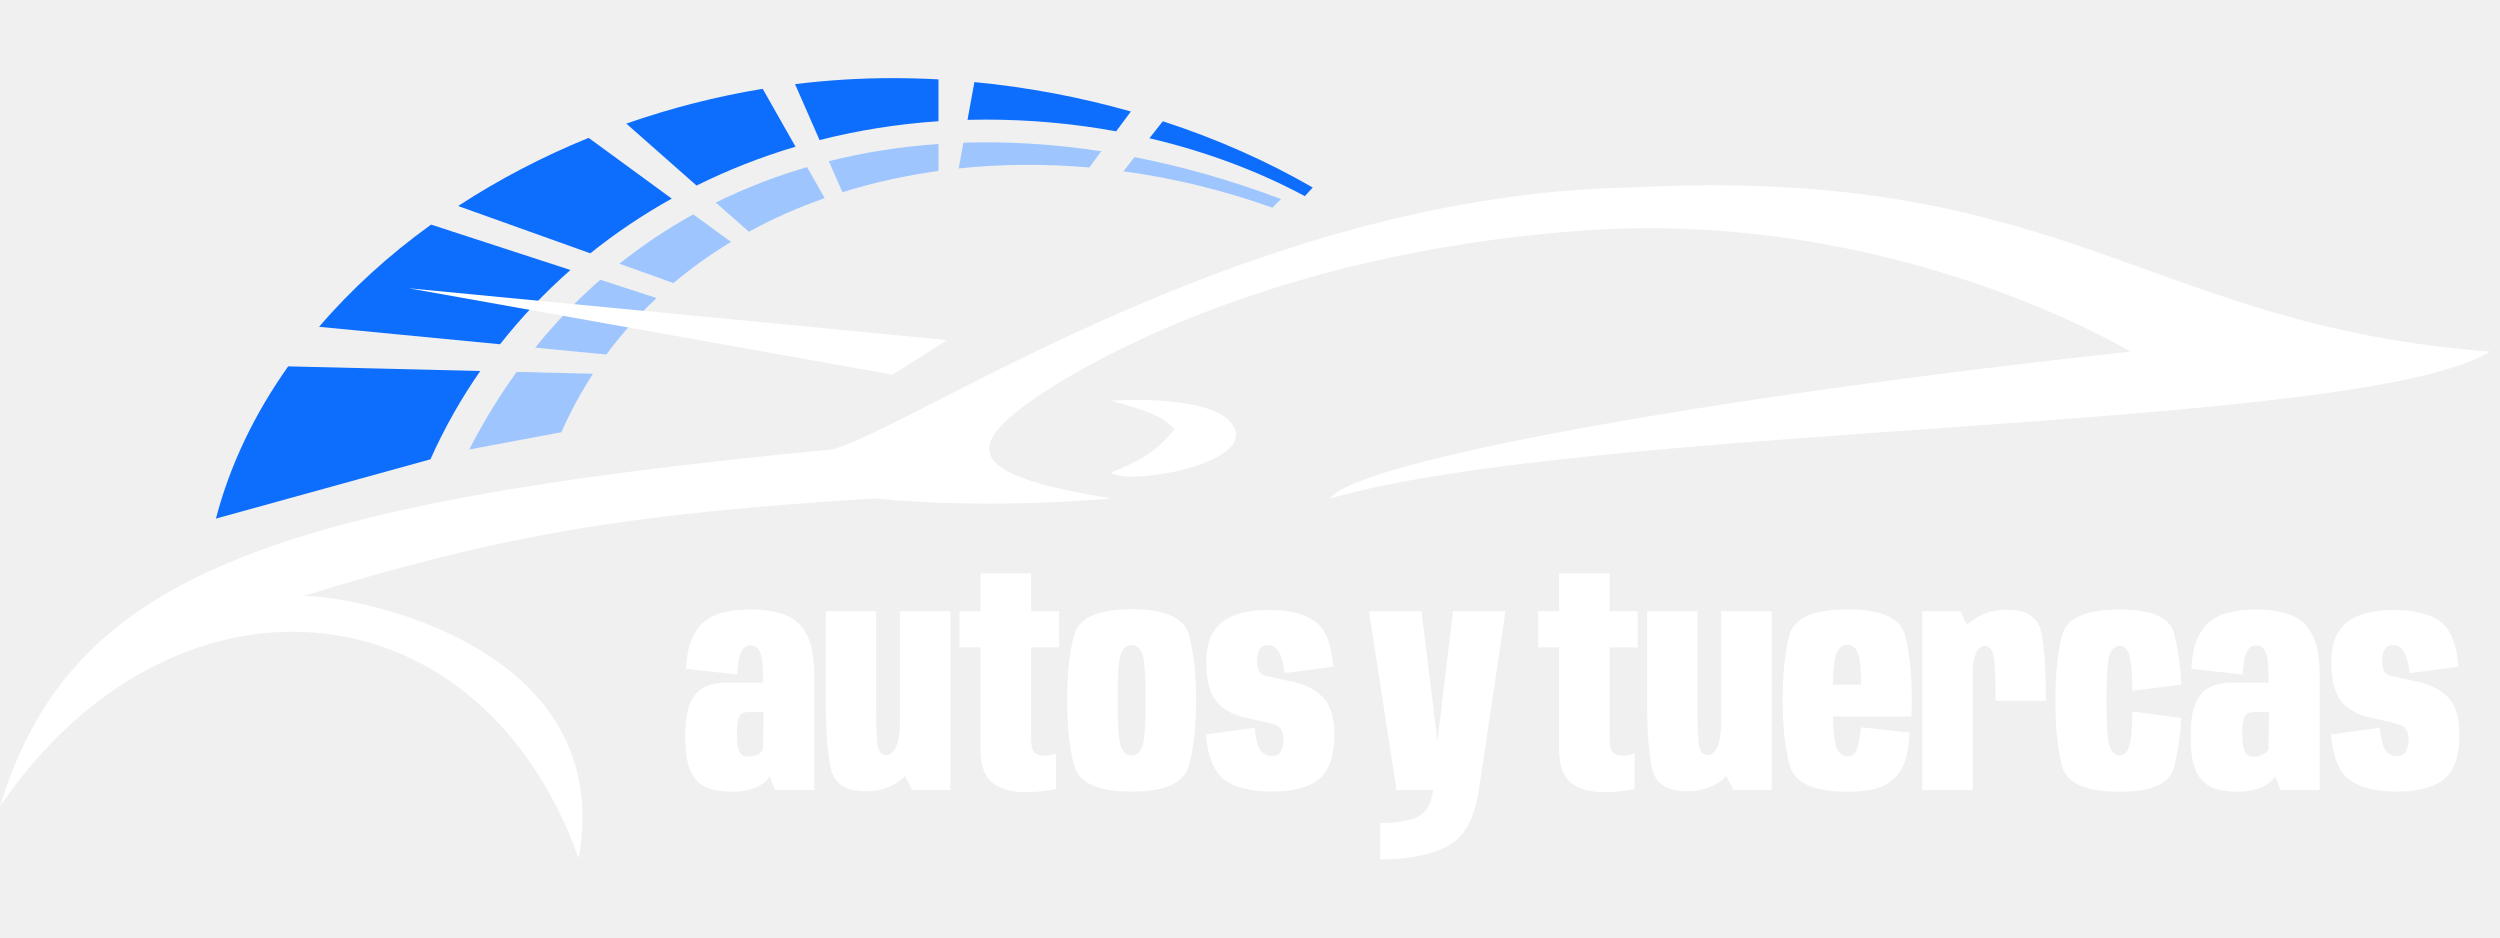
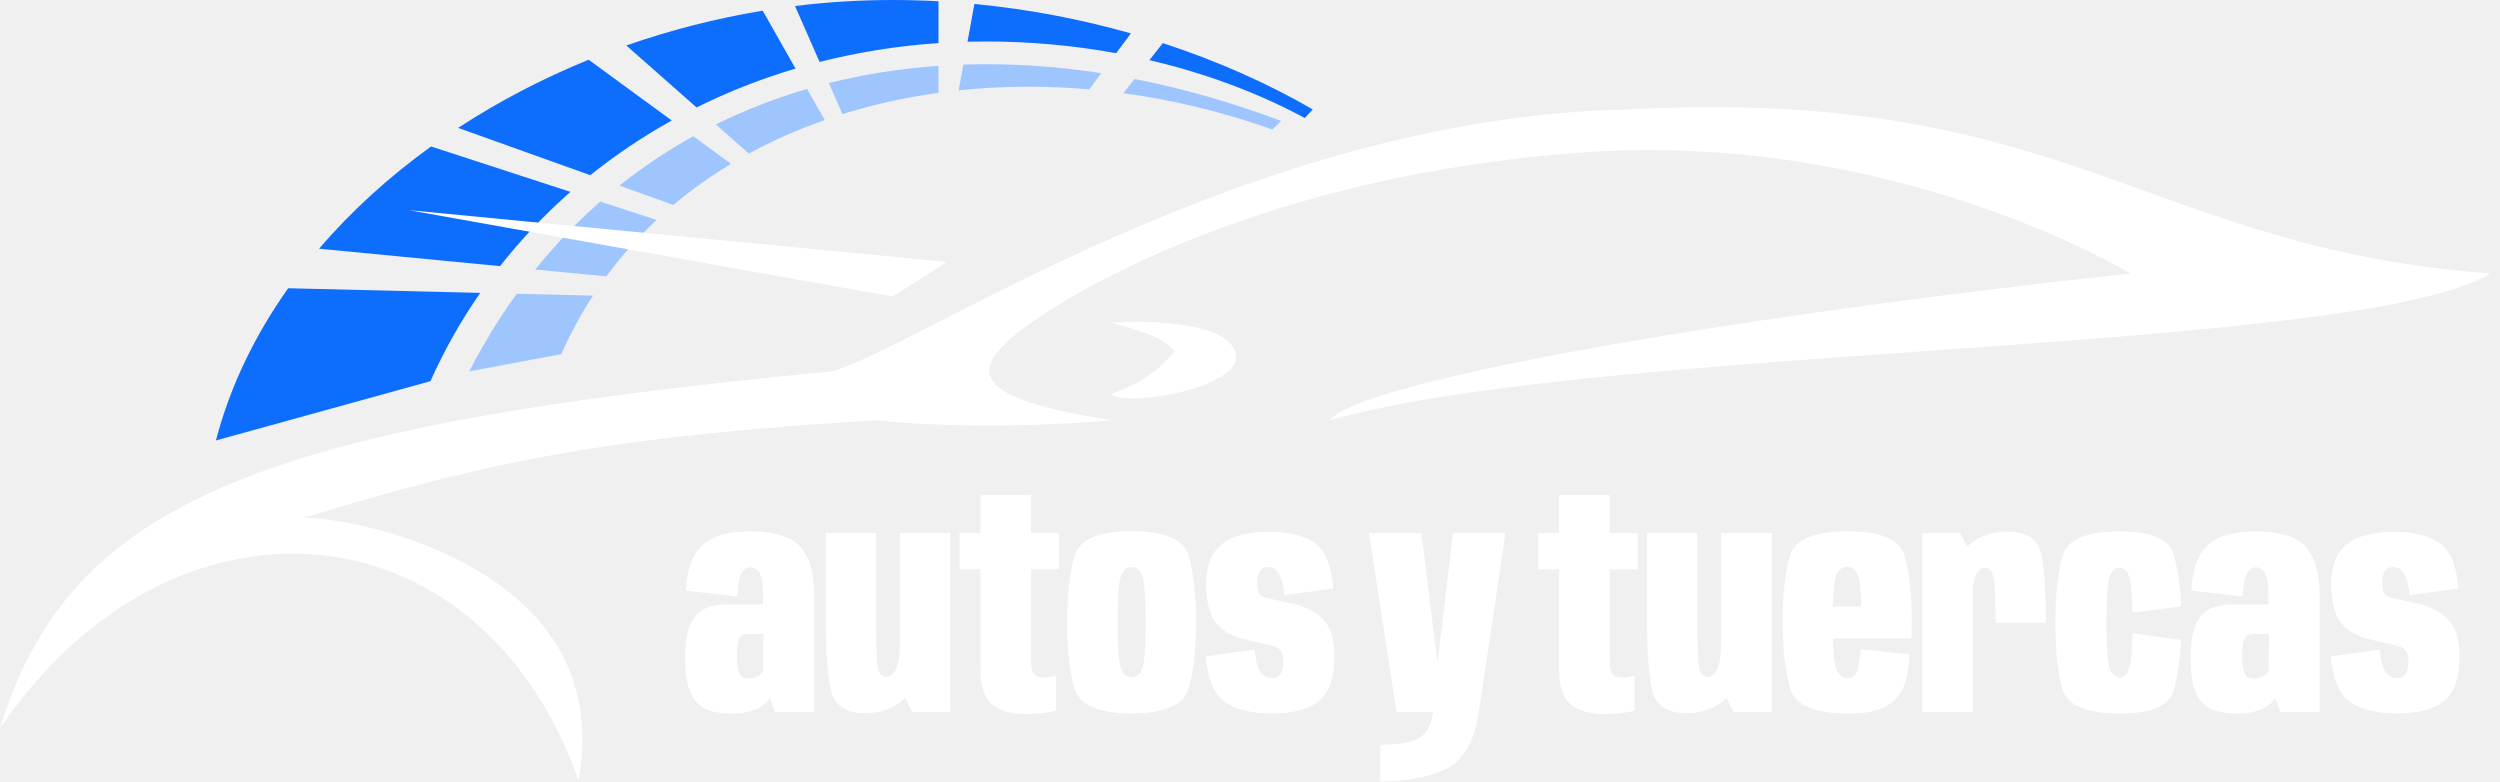
- <svg xmlns="http://www.w3.org/2000/svg" width="128" height="48" viewBox="0 0 128 40" fill="none">
+ <svg xmlns="http://www.w3.org/2000/svg" viewBox="0 0 128 40" fill="none">
  <path fill-rule="evenodd" clip-rule="evenodd" d="M43.134 5.843C44.713 5.349 46.359 4.985 48.05 4.751V3.371C46.121 3.505 44.245 3.8 42.437 4.254L43.134 5.843ZM35.496 6.975C34.171 7.709 32.908 8.552 31.715 9.503L34.48 10.493C35.401 9.717 36.386 9.015 37.427 8.388L35.496 6.975ZM36.649 6.371L38.341 7.864C39.571 7.192 40.871 6.619 42.224 6.145L41.323 4.556C39.702 5.029 38.141 5.634 36.649 6.371ZM33.616 11.261L30.735 10.322C29.544 11.366 28.43 12.525 27.402 13.8L31.045 14.151C31.817 13.103 32.677 12.14 33.616 11.261ZM30.362 15.136L26.455 15.041C25.567 16.27 24.755 17.595 24.024 19.014L28.74 18.13C29.208 17.071 29.751 16.073 30.362 15.136ZM56.385 3.746C53.98 3.377 51.618 3.231 49.325 3.306L49.085 4.625C51.263 4.395 53.507 4.378 55.769 4.575L56.385 3.746ZM57.517 4.77L58.089 4.044C60.559 4.527 63.069 5.242 65.59 6.191L65.148 6.633C62.64 5.737 60.074 5.117 57.517 4.77Z" fill="#9EC5FE" />
  <path fill-rule="evenodd" clip-rule="evenodd" d="M41.962 3.172C43.908 2.677 45.942 2.349 48.05 2.206V0.064C47.267 0.022 46.48 0 45.691 0C44.016 0 42.35 0.105 40.706 0.308L41.962 3.172ZM39.05 0.547L40.731 3.511C38.957 4.038 37.264 4.706 35.663 5.501L32.068 2.329C34.312 1.544 36.653 0.942 39.05 0.547ZM30.139 3.058C27.768 4.023 25.523 5.197 23.456 6.548L30.223 8.97C31.518 7.931 32.912 6.994 34.393 6.169L30.139 3.058ZM25.602 13.626C26.679 12.258 27.885 10.986 29.206 9.824L22.071 7.499C19.914 9.055 17.98 10.812 16.336 12.734L25.602 13.626ZM14.755 14.758L24.589 14.996C23.602 16.418 22.747 17.93 22.038 19.517L11.055 22.552C11.777 19.785 13.047 17.166 14.755 14.758ZM49.889 0.202L49.537 2.136C49.852 2.128 50.168 2.124 50.486 2.124C52.746 2.124 54.982 2.329 57.146 2.724L57.901 1.709C55.338 0.982 52.645 0.466 49.889 0.202ZM59.536 2.207L58.85 3.079C61.695 3.743 64.387 4.743 66.807 6.043L67.212 5.601C64.892 4.259 62.303 3.109 59.536 2.207Z" fill="#0D6EFD" />
  <path d="M127.5 14.003C120.72 18.13 81.659 17.627 68.098 21.52C69.425 19.604 87.571 16.322 109.075 14.003C109.075 14.003 96.988 6.633 80.922 7.812C64.856 8.991 54.824 14.861 52.032 17.098C49.24 19.335 50.584 20.497 56.896 21.52C56.896 21.52 50.818 22.117 44.809 21.52C32.104 22.302 25.669 23.39 15.477 26.532C16.741 26.312 31.691 28.448 29.627 39.945C24.468 25.5 8.697 24.468 0 37.292C3.565 25.641 13.346 21.796 42.598 19.014C46.918 17.845 63.983 5.979 83.428 5.601C105.832 4.422 109.812 12.676 127.5 14.003Z" fill="white" />
  <path d="M63.234 17.983C62.544 16.119 56.896 16.509 56.896 16.509C58.51 16.989 59.492 17.238 60.139 17.983C58.991 19.342 58.23 19.613 56.896 20.194C57.581 20.872 63.924 19.846 63.234 17.983Z" fill="white" />
  <path d="M122.711 36.528C121.669 36.528 120.869 36.331 120.312 35.938C119.76 35.539 119.439 34.76 119.347 33.6L121.845 33.263C121.886 33.779 121.976 34.149 122.114 34.374C122.257 34.599 122.458 34.711 122.719 34.711C122.929 34.711 123.079 34.637 123.171 34.489C123.268 34.341 123.317 34.131 123.317 33.861C123.317 33.457 123.176 33.209 122.895 33.117C122.614 33.025 122.167 32.915 121.554 32.787C120.803 32.639 120.248 32.353 119.891 31.929C119.538 31.5 119.362 30.828 119.362 29.913C119.362 28.968 119.628 28.286 120.159 27.867C120.69 27.442 121.49 27.23 122.558 27.23C123.611 27.23 124.403 27.427 124.934 27.821C125.471 28.209 125.782 28.981 125.869 30.135L123.371 30.465C123.325 30 123.233 29.645 123.095 29.4C122.962 29.154 122.778 29.032 122.543 29.032C122.323 29.032 122.172 29.108 122.091 29.262C122.009 29.41 121.968 29.619 121.968 29.89C121.968 30.284 122.103 30.519 122.374 30.595C122.65 30.667 123.079 30.761 123.662 30.879C124.357 31.012 124.906 31.277 125.31 31.676C125.719 32.069 125.923 32.711 125.923 33.6C125.923 34.688 125.665 35.45 125.149 35.884C124.633 36.313 123.82 36.528 122.711 36.528Z" fill="white" />
  <path d="M114.62 36.535C114.329 36.535 114.056 36.515 113.8 36.474C113.55 36.438 113.323 36.364 113.118 36.252C112.919 36.139 112.745 35.978 112.597 35.769C112.454 35.559 112.344 35.286 112.267 34.949C112.196 34.612 112.16 34.198 112.16 33.707C112.16 33.258 112.191 32.872 112.252 32.55C112.318 32.228 112.413 31.965 112.536 31.76C112.658 31.551 112.809 31.387 112.988 31.27C113.167 31.152 113.369 31.07 113.593 31.024C113.823 30.973 114.076 30.948 114.352 30.948H116.146V30.572C116.146 30.148 116.12 29.829 116.069 29.614C116.018 29.395 115.944 29.246 115.847 29.17C115.75 29.088 115.635 29.047 115.502 29.047C115.384 29.047 115.28 29.085 115.188 29.162C115.096 29.239 115.016 29.384 114.95 29.599C114.889 29.808 114.848 30.12 114.827 30.534L112.198 30.243C112.229 29.635 112.326 29.134 112.49 28.74C112.653 28.347 112.875 28.038 113.156 27.813C113.437 27.588 113.775 27.432 114.168 27.345C114.567 27.253 115.011 27.207 115.502 27.207C116.217 27.207 116.815 27.302 117.295 27.491C117.781 27.675 118.146 28.012 118.391 28.503C118.642 28.988 118.767 29.688 118.767 30.603V36.451H116.759L116.483 35.731C116.447 35.828 116.373 35.925 116.261 36.022C116.153 36.114 116.018 36.201 115.854 36.282C115.691 36.359 115.504 36.42 115.295 36.467C115.085 36.512 114.861 36.535 114.62 36.535ZM115.364 34.742C115.446 34.742 115.527 34.734 115.609 34.719C115.696 34.699 115.778 34.67 115.854 34.635C115.931 34.599 115.995 34.558 116.046 34.512C116.097 34.461 116.13 34.405 116.146 34.343L116.176 32.458H115.387C115.305 32.458 115.228 32.471 115.157 32.496C115.085 32.517 115.022 32.565 114.965 32.642C114.914 32.713 114.873 32.826 114.843 32.979C114.817 33.127 114.804 33.332 114.804 33.592C114.804 33.843 114.82 34.044 114.85 34.198C114.881 34.351 114.922 34.466 114.973 34.543C115.024 34.619 115.083 34.673 115.149 34.704C115.221 34.729 115.292 34.742 115.364 34.742Z" fill="white" />
  <path d="M108.524 36.535C106.807 36.535 105.828 36.109 105.588 35.255C105.353 34.397 105.236 33.278 105.236 31.898C105.236 30.483 105.353 29.349 105.588 28.495C105.828 27.637 106.807 27.207 108.524 27.207C110.174 27.207 111.102 27.614 111.306 28.426C111.516 29.233 111.638 30.107 111.674 31.047L109.183 31.369C109.168 30.404 109.109 29.78 109.007 29.499C108.905 29.213 108.744 29.07 108.524 29.07C108.304 29.07 108.136 29.218 108.018 29.515C107.906 29.806 107.849 30.6 107.849 31.898C107.849 33.135 107.906 33.909 108.018 34.221C108.136 34.527 108.304 34.681 108.524 34.681C108.744 34.681 108.905 34.532 109.007 34.236C109.109 33.94 109.168 33.337 109.183 32.427L111.674 32.764C111.638 33.633 111.516 34.479 111.306 35.301C111.102 36.124 110.174 36.535 108.524 36.535Z" fill="white" />
  <path d="M102.175 31.883C102.175 30.575 102.134 29.78 102.052 29.499C101.97 29.213 101.832 29.07 101.638 29.07C101.423 29.07 101.262 29.208 101.155 29.484C101.053 29.76 101.002 30.051 101.002 30.358L100.005 30.074C100.005 29.073 100.274 28.347 100.81 27.897C101.347 27.442 101.996 27.215 102.757 27.215C103.779 27.215 104.367 27.611 104.52 28.403C104.673 29.195 104.75 30.355 104.75 31.883H102.175ZM98.419 36.451V27.292H100.366L101.002 28.602V36.451H98.419Z" fill="white" />
  <path d="M94.588 36.535C92.866 36.535 91.882 36.088 91.637 35.194C91.392 34.295 91.269 33.178 91.269 31.845C91.269 30.475 91.389 29.359 91.629 28.495C91.874 27.632 92.858 27.2 94.58 27.2C96.312 27.2 97.296 27.634 97.531 28.503C97.766 29.372 97.884 30.485 97.884 31.845C97.884 32.151 97.876 32.432 97.861 32.688H93.614V31.055H95.415L95.293 31.277C95.293 30.342 95.237 29.732 95.124 29.446C95.017 29.159 94.836 29.016 94.58 29.016C94.325 29.016 94.135 29.167 94.013 29.469C93.895 29.765 93.837 30.557 93.837 31.845C93.837 33.153 93.898 33.96 94.021 34.267C94.143 34.568 94.332 34.719 94.588 34.719V36.535ZM94.588 34.719C94.741 34.719 94.859 34.678 94.94 34.596C95.027 34.509 95.096 34.346 95.147 34.106C95.198 33.866 95.244 33.577 95.285 33.24L97.769 33.508C97.728 34.32 97.6 34.926 97.385 35.324C97.176 35.723 96.864 36.025 96.45 36.229C96.036 36.433 95.415 36.535 94.588 36.535V34.719Z" fill="white" />
  <path d="M88.754 36.451L88.126 35.225V27.292H90.709V36.451H88.754ZM86.907 27.292V32.212C86.907 33.291 86.94 33.968 87.007 34.244C87.078 34.52 87.216 34.658 87.421 34.658C87.635 34.658 87.806 34.512 87.934 34.221C88.062 33.929 88.126 33.492 88.126 32.91L89.398 33.163C89.398 34.088 89.125 34.877 88.578 35.531C88.031 36.185 87.293 36.513 86.363 36.513C85.315 36.513 84.715 36.086 84.562 35.232C84.408 34.379 84.332 33.393 84.332 32.274V27.292H86.907Z" fill="white" />
  <path d="M82.101 36.558C81.422 36.558 80.873 36.403 80.454 36.091C80.034 35.774 79.825 35.174 79.825 34.29V29.147H78.752V27.292H79.825V25.353H82.416V27.292H83.849V29.147H82.416V33.791C82.416 34.175 82.472 34.42 82.584 34.527C82.697 34.635 82.853 34.688 83.052 34.688C83.297 34.688 83.509 34.653 83.688 34.581V36.398C83.177 36.505 82.648 36.558 82.101 36.558Z" fill="white" />
  <path d="M71.502 36.451L70.092 27.292H72.782L73.702 34.803H73.495L74.392 27.292H77.082L75.718 36.451H71.502ZM70.667 40V38.137C71.53 38.132 72.172 38.025 72.591 37.816C73.015 37.611 73.278 37.154 73.38 36.444L75.718 36.451C75.493 37.948 74.944 38.914 74.07 39.348C73.196 39.783 72.062 40 70.667 40Z" fill="white" />
  <path d="M65.109 36.528C64.066 36.528 63.266 36.331 62.709 35.938C62.157 35.539 61.836 34.76 61.744 33.6L64.242 33.263C64.283 33.779 64.373 34.149 64.511 34.374C64.654 34.599 64.856 34.711 65.116 34.711C65.326 34.711 65.476 34.637 65.568 34.489C65.665 34.341 65.714 34.131 65.714 33.861C65.714 33.457 65.573 33.209 65.292 33.117C65.011 33.025 64.564 32.915 63.951 32.787C63.2 32.639 62.645 32.353 62.288 31.929C61.935 31.5 61.759 30.828 61.759 29.913C61.759 28.968 62.025 28.286 62.556 27.867C63.087 27.442 63.887 27.23 64.955 27.23C66.008 27.23 66.8 27.427 67.331 27.821C67.868 28.209 68.18 28.981 68.266 30.135L65.768 30.465C65.722 30 65.63 29.645 65.492 29.4C65.359 29.154 65.175 29.032 64.94 29.032C64.72 29.032 64.569 29.108 64.488 29.262C64.406 29.41 64.365 29.619 64.365 29.89C64.365 30.284 64.5 30.519 64.771 30.595C65.047 30.667 65.476 30.761 66.059 30.879C66.754 31.012 67.303 31.277 67.707 31.676C68.116 32.069 68.32 32.711 68.32 33.6C68.32 34.688 68.062 35.45 67.546 35.884C67.03 36.313 66.217 36.528 65.109 36.528Z" fill="white" />
  <path d="M57.935 36.528C56.234 36.528 55.258 36.096 55.007 35.232C54.762 34.369 54.639 33.24 54.639 31.845C54.639 30.46 54.762 29.338 55.007 28.48C55.258 27.621 56.234 27.192 57.935 27.192C59.637 27.192 60.613 27.621 60.863 28.48C61.114 29.338 61.239 30.46 61.239 31.845C61.239 33.24 61.114 34.369 60.863 35.232C60.613 36.096 59.637 36.528 57.935 36.528ZM57.935 34.681C58.181 34.681 58.362 34.538 58.479 34.251C58.597 33.96 58.656 33.16 58.656 31.852C58.656 30.549 58.597 29.755 58.479 29.469C58.362 29.177 58.181 29.032 57.935 29.032C57.695 29.032 57.516 29.177 57.399 29.469C57.281 29.755 57.222 30.549 57.222 31.852C57.222 33.16 57.281 33.96 57.399 34.251C57.516 34.538 57.695 34.681 57.935 34.681Z" fill="white" />
  <path d="M52.477 36.558C51.798 36.558 51.249 36.403 50.83 36.091C50.411 35.774 50.201 35.174 50.201 34.29V29.147H49.128V27.292H50.201V25.353H52.792V27.292H54.225V29.147H52.792V33.791C52.792 34.175 52.848 34.42 52.96 34.527C53.073 34.635 53.229 34.688 53.428 34.688C53.673 34.688 53.885 34.653 54.064 34.581V36.398C53.553 36.505 53.024 36.558 52.477 36.558Z" fill="white" />
  <path d="M46.705 36.451L46.077 35.225V27.292H48.66V36.451H46.705ZM44.858 27.292V32.212C44.858 33.291 44.891 33.968 44.958 34.244C45.029 34.52 45.167 34.658 45.372 34.658C45.586 34.658 45.757 34.512 45.885 34.221C46.013 33.929 46.077 33.492 46.077 32.91L47.349 33.163C47.349 34.088 47.076 34.877 46.529 35.531C45.982 36.185 45.244 36.513 44.314 36.513C43.266 36.513 42.666 36.086 42.513 35.232C42.359 34.379 42.283 33.393 42.283 32.274V27.292H44.858Z" fill="white" />
  <path d="M37.541 36.535C37.25 36.535 36.977 36.515 36.721 36.474C36.471 36.438 36.243 36.364 36.039 36.252C35.84 36.139 35.666 35.978 35.518 35.769C35.375 35.559 35.265 35.286 35.188 34.949C35.117 34.612 35.081 34.198 35.081 33.707C35.081 33.258 35.112 32.872 35.173 32.55C35.239 32.228 35.334 31.965 35.456 31.76C35.579 31.551 35.73 31.387 35.909 31.27C36.088 31.152 36.289 31.07 36.514 31.024C36.744 30.973 36.997 30.948 37.273 30.948H39.067V30.572C39.067 30.148 39.041 29.829 38.99 29.614C38.939 29.395 38.865 29.246 38.768 29.17C38.671 29.088 38.556 29.047 38.423 29.047C38.305 29.047 38.2 29.085 38.108 29.162C38.017 29.239 37.937 29.384 37.871 29.599C37.81 29.808 37.769 30.12 37.748 30.534L35.119 30.243C35.15 29.635 35.247 29.134 35.41 28.74C35.574 28.347 35.796 28.038 36.077 27.813C36.358 27.588 36.696 27.432 37.089 27.345C37.488 27.253 37.932 27.207 38.423 27.207C39.138 27.207 39.736 27.302 40.216 27.491C40.702 27.675 41.067 28.012 41.312 28.503C41.563 28.988 41.688 29.688 41.688 30.603V36.451H39.68L39.404 35.731C39.368 35.828 39.294 35.925 39.182 36.022C39.074 36.114 38.939 36.201 38.775 36.282C38.612 36.359 38.425 36.42 38.216 36.467C38.006 36.512 37.782 36.535 37.541 36.535ZM38.285 34.742C38.367 34.742 38.448 34.734 38.53 34.719C38.617 34.699 38.699 34.67 38.775 34.635C38.852 34.599 38.916 34.558 38.967 34.512C39.018 34.461 39.051 34.405 39.067 34.343L39.097 32.458H38.308C38.226 32.458 38.149 32.471 38.078 32.496C38.006 32.517 37.942 32.565 37.886 32.642C37.835 32.713 37.794 32.826 37.764 32.979C37.738 33.127 37.725 33.332 37.725 33.592C37.725 33.843 37.741 34.044 37.771 34.198C37.802 34.351 37.843 34.466 37.894 34.543C37.945 34.619 38.004 34.673 38.07 34.704C38.142 34.729 38.213 34.742 38.285 34.742Z" fill="white" />
  <path d="M48.494 13.413L45.694 15.182L20.93 10.76L48.494 13.413Z" fill="white" />
</svg>
